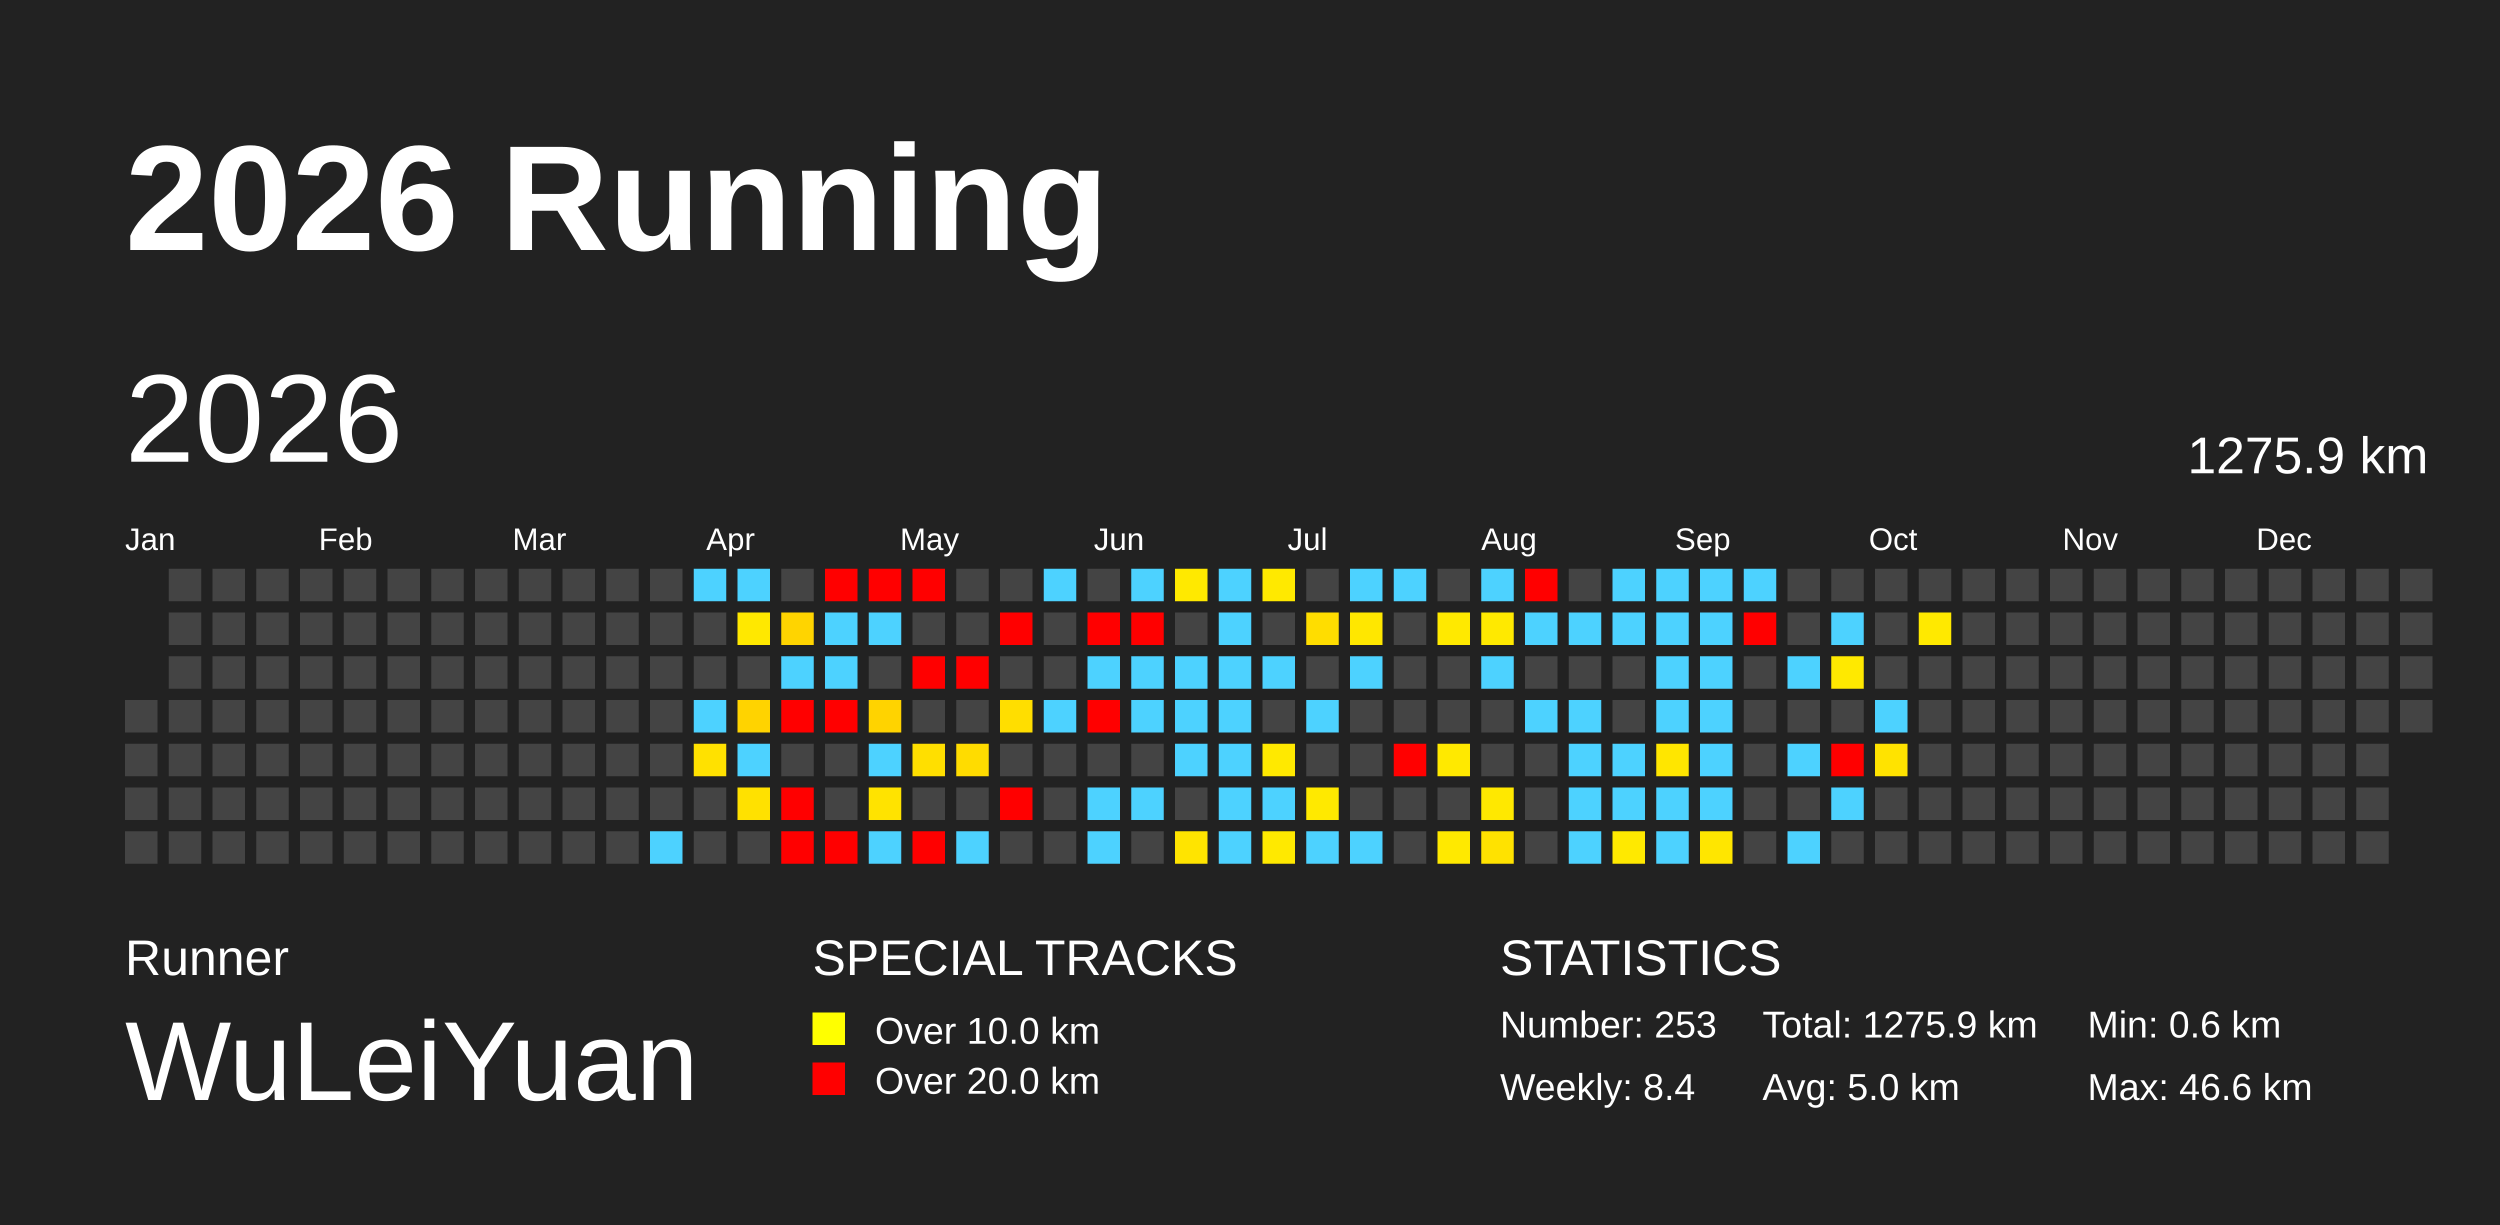
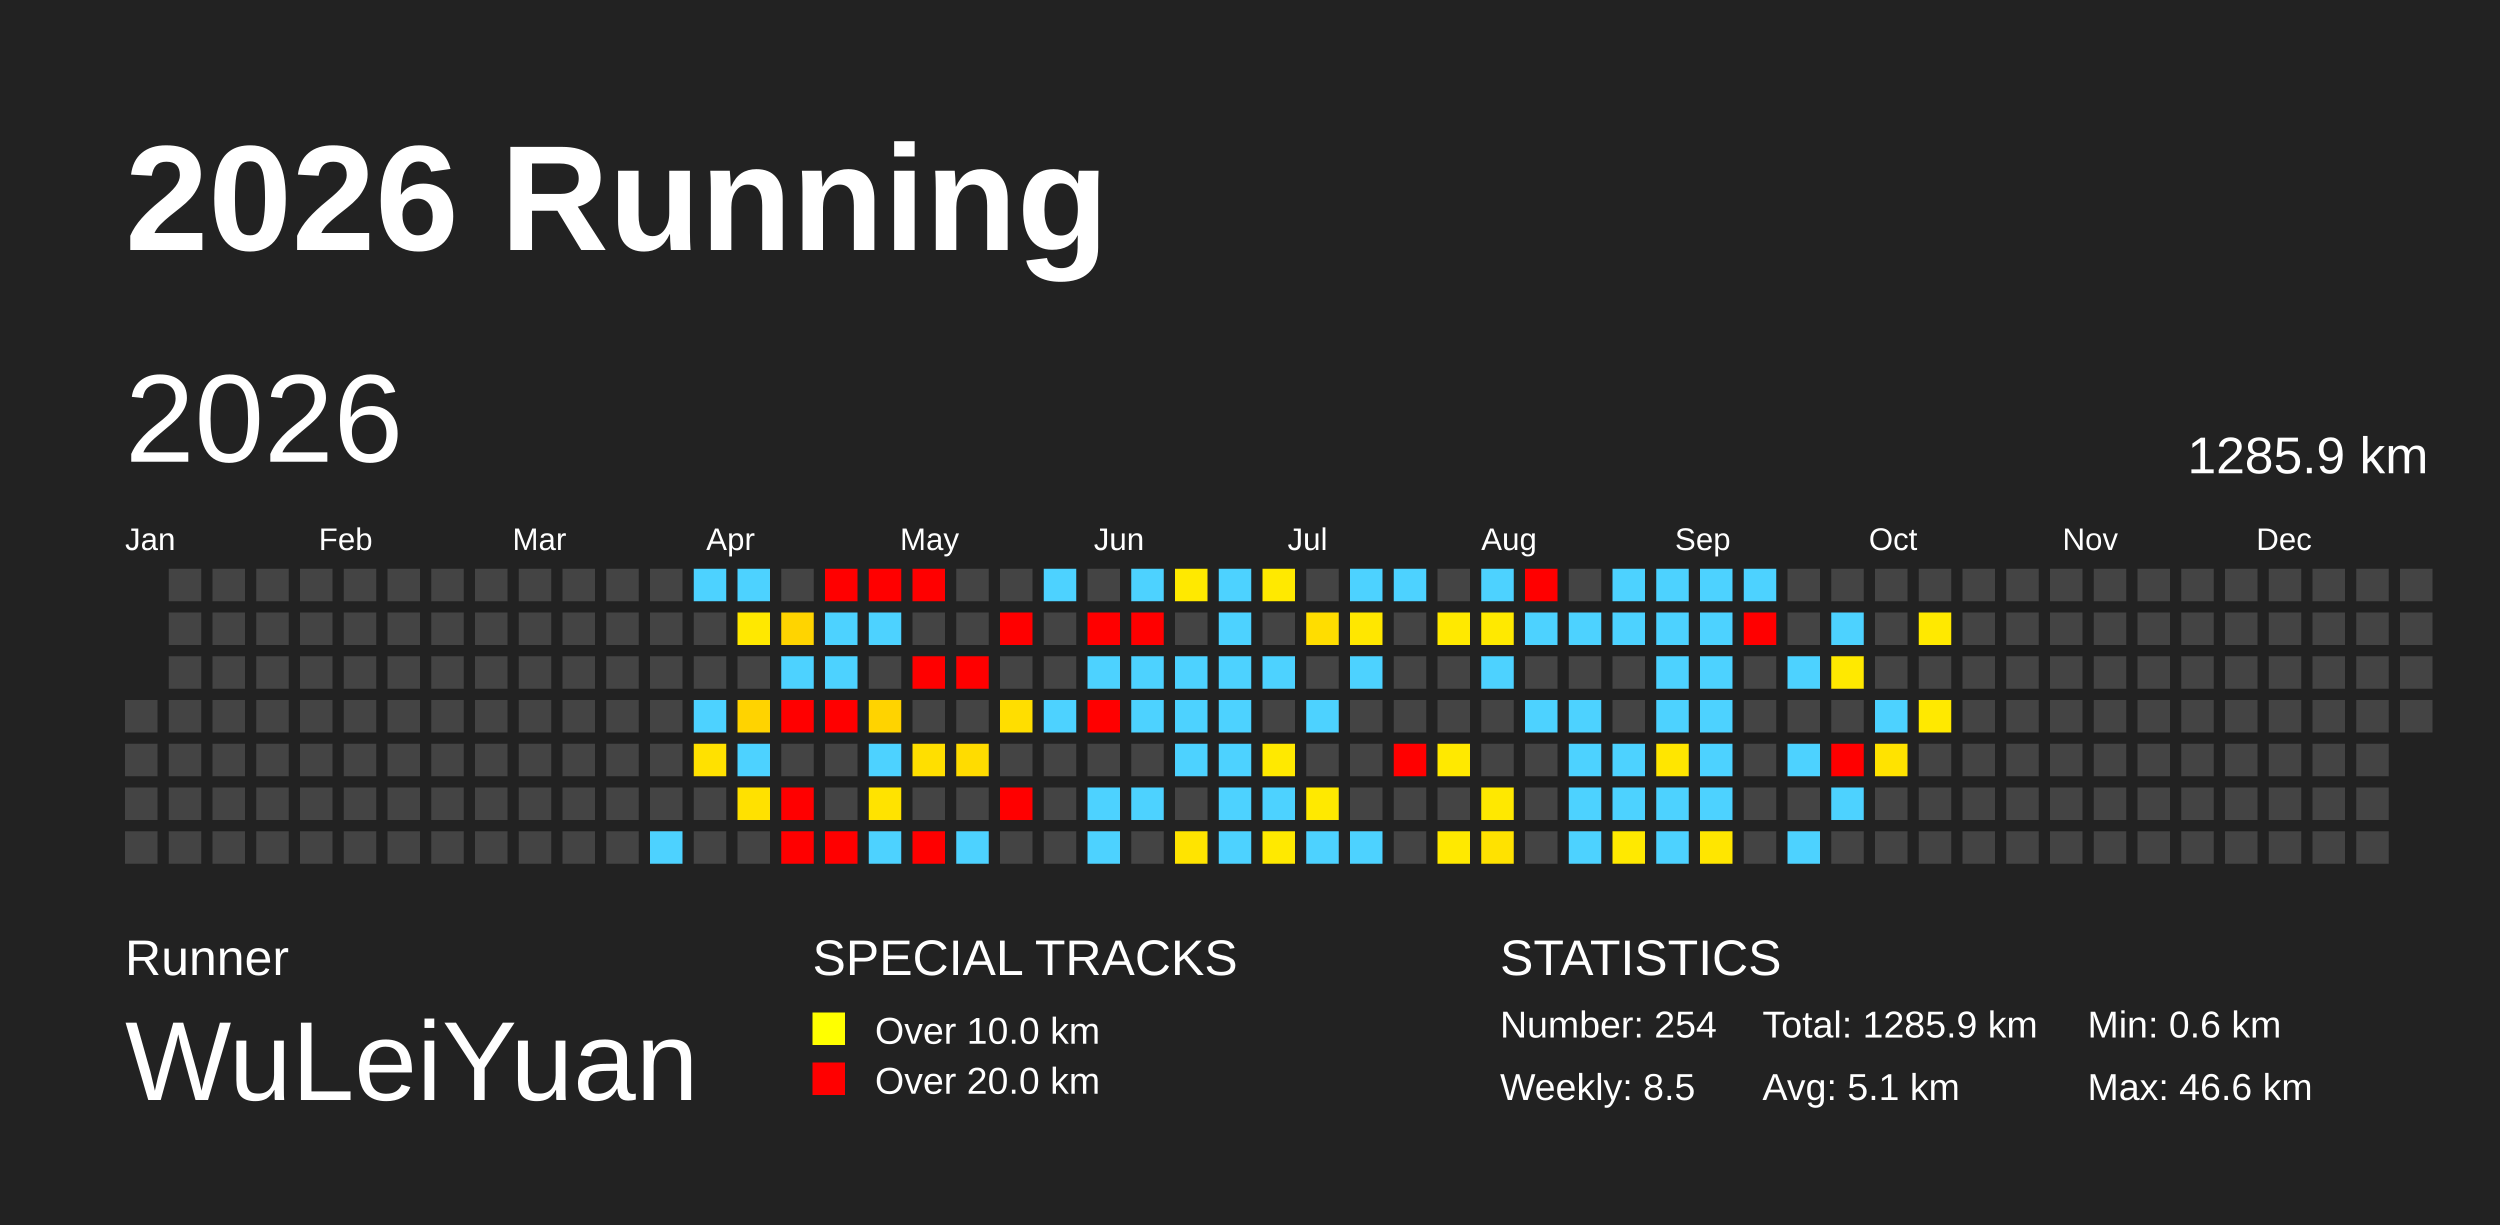
<svg xmlns="http://www.w3.org/2000/svg" baseProfile="full" height="98mm" version="1.1" viewBox="0,0,200,98" width="200mm">
  <defs />
  <rect fill="#222222" height="98" width="200" x="0" y="0" />
  <text fill="#FFFFFF" style="font-size:12px; font-family:Arial; font-weight:bold;" x="10" y="20">2026 Running</text>
  <text fill="#FFFFFF" style="font-size:4px; font-family:Arial" x="10" y="78">Runner</text>
  <text fill="#FFFFFF" style="font-size:9px; font-family:Arial" x="10" y="88">WuLeiYuan</text>
  <text fill="#FFFFFF" style="font-size:4px; font-family:Arial" x="65" y="78">SPECIAL TRACKS</text>
  <rect fill="yellow" height="2.6" width="2.6" x="65" y="81" />
  <text fill="#FFFFFF" style="font-size:3px; font-family:Arial" x="70" y="83.5">Over 10.0 km</text>
  <rect fill="red" height="2.6" width="2.6" x="65" y="85" />
  <text fill="#FFFFFF" style="font-size:3px; font-family:Arial" x="70" y="87.5">Over 20.0 km</text>
  <text fill="#FFFFFF" style="font-size:4px; font-family:Arial" x="120" y="78">STATISTICS</text>
-   <text fill="#FFFFFF" style="font-size:3px; font-family:Arial" x="120" y="83">Number: 253</text>
-   <text fill="#FFFFFF" style="font-size:3px; font-family:Arial" x="120" y="88">Weekly: 8.4</text>
-   <text fill="#FFFFFF" style="font-size:3px; font-family:Arial" x="141" y="83">Total: 1275.9 km</text>
-   <text fill="#FFFFFF" style="font-size:3px; font-family:Arial" x="141" y="88">Avg: 5.0 km</text>
+   <text fill="#FFFFFF" style="font-size:3px; font-family:Arial" x="120" y="83">Number: 254</text>
+   <text fill="#FFFFFF" style="font-size:3px; font-family:Arial" x="120" y="88">Weekly: 8.5</text>
+   <text fill="#FFFFFF" style="font-size:3px; font-family:Arial" x="141" y="83">Total: 1285.9 km</text>
+   <text fill="#FFFFFF" style="font-size:3px; font-family:Arial" x="141" y="88">Avg: 5.1 km</text>
  <text fill="#FFFFFF" style="font-size:3px; font-family:Arial" x="167" y="83">Min: 0.6 km</text>
  <text fill="#FFFFFF" style="font-size:3px; font-family:Arial" x="167" y="88">Max: 46.6 km</text>
  <text dominant-baseline="hanging" fill="#FFFFFF" style="font-size:10.0px; font-family:Arial;" x="10" y="30">2026</text>
-   <text dominant-baseline="hanging" fill="#FFFFFF" style="font-size:4.125px; font-family:Arial;" x="175" y="35">1275.9 km</text>
+   <text dominant-baseline="hanging" fill="#FFFFFF" style="font-size:4.125px; font-family:Arial;" x="175" y="35">1285.9 km</text>
  <text fill="#FFFFFF" style="font-size:2.5px; font-family:Arial" x="10.0" y="44">Jan</text>
  <text fill="#FFFFFF" style="font-size:2.5px; font-family:Arial" x="25.5" y="44">Feb</text>
  <text fill="#FFFFFF" style="font-size:2.5px; font-family:Arial" x="41.0" y="44">Mar</text>
  <text fill="#FFFFFF" style="font-size:2.5px; font-family:Arial" x="56.5" y="44">Apr</text>
  <text fill="#FFFFFF" style="font-size:2.5px; font-family:Arial" x="72.0" y="44">May</text>
  <text fill="#FFFFFF" style="font-size:2.5px; font-family:Arial" x="87.5" y="44">Jun</text>
  <text fill="#FFFFFF" style="font-size:2.5px; font-family:Arial" x="103.0" y="44">Jul</text>
  <text fill="#FFFFFF" style="font-size:2.5px; font-family:Arial" x="118.5" y="44">Aug</text>
  <text fill="#FFFFFF" style="font-size:2.5px; font-family:Arial" x="134.0" y="44">Sep</text>
  <text fill="#FFFFFF" style="font-size:2.5px; font-family:Arial" x="149.5" y="44">Oct</text>
  <text fill="#FFFFFF" style="font-size:2.5px; font-family:Arial" x="165.0" y="44">Nov</text>
  <text fill="#FFFFFF" style="font-size:2.5px; font-family:Arial" x="180.5" y="44">Dec</text>
  <rect fill="#444444" height="2.6" width="2.6" x="10.0" y="56.0" />
  <rect fill="#444444" height="2.6" width="2.6" x="10.0" y="59.5" />
  <rect fill="#444444" height="2.6" width="2.6" x="10.0" y="63.0" />
  <rect fill="#444444" height="2.6" width="2.6" x="10.0" y="66.5" />
  <rect fill="#444444" height="2.6" width="2.6" x="13.5" y="45.5" />
  <rect fill="#444444" height="2.6" width="2.6" x="13.5" y="49.0" />
  <rect fill="#444444" height="2.6" width="2.6" x="13.5" y="52.5" />
  <rect fill="#444444" height="2.6" width="2.6" x="13.5" y="56.0" />
  <rect fill="#444444" height="2.6" width="2.6" x="13.5" y="59.5" />
  <rect fill="#444444" height="2.6" width="2.6" x="13.5" y="63.0" />
  <rect fill="#444444" height="2.6" width="2.6" x="13.5" y="66.5" />
  <rect fill="#444444" height="2.6" width="2.6" x="17.0" y="45.5" />
  <rect fill="#444444" height="2.6" width="2.6" x="17.0" y="49.0" />
  <rect fill="#444444" height="2.6" width="2.6" x="17.0" y="52.5" />
  <rect fill="#444444" height="2.6" width="2.6" x="17.0" y="56.0" />
  <rect fill="#444444" height="2.6" width="2.6" x="17.0" y="59.5" />
  <rect fill="#444444" height="2.6" width="2.6" x="17.0" y="63.0" />
  <rect fill="#444444" height="2.6" width="2.6" x="17.0" y="66.5" />
  <rect fill="#444444" height="2.6" width="2.6" x="20.5" y="45.5" />
  <rect fill="#444444" height="2.6" width="2.6" x="20.5" y="49.0" />
  <rect fill="#444444" height="2.6" width="2.6" x="20.5" y="52.5" />
  <rect fill="#444444" height="2.6" width="2.6" x="20.5" y="56.0" />
  <rect fill="#444444" height="2.6" width="2.6" x="20.5" y="59.5" />
  <rect fill="#444444" height="2.6" width="2.6" x="20.5" y="63.0" />
  <rect fill="#444444" height="2.6" width="2.6" x="20.5" y="66.5" />
  <rect fill="#444444" height="2.6" width="2.6" x="24.0" y="45.5" />
  <rect fill="#444444" height="2.6" width="2.6" x="24.0" y="49.0" />
  <rect fill="#444444" height="2.6" width="2.6" x="24.0" y="52.5" />
  <rect fill="#444444" height="2.6" width="2.6" x="24.0" y="56.0" />
  <rect fill="#444444" height="2.6" width="2.6" x="24.0" y="59.5" />
  <rect fill="#444444" height="2.6" width="2.6" x="24.0" y="63.0" />
  <rect fill="#444444" height="2.6" width="2.6" x="24.0" y="66.5" />
  <rect fill="#444444" height="2.6" width="2.6" x="27.5" y="45.5" />
  <rect fill="#444444" height="2.6" width="2.6" x="27.5" y="49.0" />
  <rect fill="#444444" height="2.6" width="2.6" x="27.5" y="52.5" />
  <rect fill="#444444" height="2.6" width="2.6" x="27.5" y="56.0" />
  <rect fill="#444444" height="2.6" width="2.6" x="27.5" y="59.5" />
  <rect fill="#444444" height="2.6" width="2.6" x="27.5" y="63.0" />
  <rect fill="#444444" height="2.6" width="2.6" x="27.5" y="66.5" />
  <rect fill="#444444" height="2.6" width="2.6" x="31.0" y="45.5" />
  <rect fill="#444444" height="2.6" width="2.6" x="31.0" y="49.0" />
  <rect fill="#444444" height="2.6" width="2.6" x="31.0" y="52.5" />
  <rect fill="#444444" height="2.6" width="2.6" x="31.0" y="56.0" />
  <rect fill="#444444" height="2.6" width="2.6" x="31.0" y="59.5" />
  <rect fill="#444444" height="2.6" width="2.6" x="31.0" y="63.0" />
  <rect fill="#444444" height="2.6" width="2.6" x="31.0" y="66.5" />
  <rect fill="#444444" height="2.6" width="2.6" x="34.5" y="45.5" />
  <rect fill="#444444" height="2.6" width="2.6" x="34.5" y="49.0" />
  <rect fill="#444444" height="2.6" width="2.6" x="34.5" y="52.5" />
  <rect fill="#444444" height="2.6" width="2.6" x="34.5" y="56.0" />
  <rect fill="#444444" height="2.6" width="2.6" x="34.5" y="59.5" />
  <rect fill="#444444" height="2.6" width="2.6" x="34.5" y="63.0" />
  <rect fill="#444444" height="2.6" width="2.6" x="34.5" y="66.5" />
  <rect fill="#444444" height="2.6" width="2.6" x="38.0" y="45.5" />
  <rect fill="#444444" height="2.6" width="2.6" x="38.0" y="49.0" />
  <rect fill="#444444" height="2.6" width="2.6" x="38.0" y="52.5" />
  <rect fill="#444444" height="2.6" width="2.6" x="38.0" y="56.0" />
  <rect fill="#444444" height="2.6" width="2.6" x="38.0" y="59.5" />
  <rect fill="#444444" height="2.6" width="2.6" x="38.0" y="63.0" />
  <rect fill="#444444" height="2.6" width="2.6" x="38.0" y="66.5" />
  <rect fill="#444444" height="2.6" width="2.6" x="41.5" y="45.5" />
  <rect fill="#444444" height="2.6" width="2.6" x="41.5" y="49.0" />
  <rect fill="#444444" height="2.6" width="2.6" x="41.5" y="52.5" />
  <rect fill="#444444" height="2.6" width="2.6" x="41.5" y="56.0" />
  <rect fill="#444444" height="2.6" width="2.6" x="41.5" y="59.5" />
  <rect fill="#444444" height="2.6" width="2.6" x="41.5" y="63.0" />
  <rect fill="#444444" height="2.6" width="2.6" x="41.5" y="66.5" />
  <rect fill="#444444" height="2.6" width="2.6" x="45.0" y="45.5" />
  <rect fill="#444444" height="2.6" width="2.6" x="45.0" y="49.0" />
  <rect fill="#444444" height="2.6" width="2.6" x="45.0" y="52.5" />
  <rect fill="#444444" height="2.6" width="2.6" x="45.0" y="56.0" />
  <rect fill="#444444" height="2.6" width="2.6" x="45.0" y="59.5" />
  <rect fill="#444444" height="2.6" width="2.6" x="45.0" y="63.0" />
  <rect fill="#444444" height="2.6" width="2.6" x="45.0" y="66.5" />
  <rect fill="#444444" height="2.6" width="2.6" x="48.5" y="45.5" />
  <rect fill="#444444" height="2.6" width="2.6" x="48.5" y="49.0" />
  <rect fill="#444444" height="2.6" width="2.6" x="48.5" y="52.5" />
  <rect fill="#444444" height="2.6" width="2.6" x="48.5" y="56.0" />
  <rect fill="#444444" height="2.6" width="2.6" x="48.5" y="59.5" />
  <rect fill="#444444" height="2.6" width="2.6" x="48.5" y="63.0" />
  <rect fill="#444444" height="2.6" width="2.6" x="48.5" y="66.5" />
  <rect fill="#444444" height="2.6" width="2.6" x="52.0" y="45.5" />
  <rect fill="#444444" height="2.6" width="2.6" x="52.0" y="49.0" />
  <rect fill="#444444" height="2.6" width="2.6" x="52.0" y="52.5" />
  <rect fill="#444444" height="2.6" width="2.6" x="52.0" y="56.0" />
  <rect fill="#444444" height="2.6" width="2.6" x="52.0" y="59.5" />
  <rect fill="#444444" height="2.6" width="2.6" x="52.0" y="63.0" />
  <rect fill="#4dd2ff" height="2.6" width="2.6" x="52.0" y="66.5" />
  <rect fill="#4dd2ff" height="2.6" width="2.6" x="55.5" y="45.5" />
  <rect fill="#444444" height="2.6" width="2.6" x="55.5" y="49.0" />
  <rect fill="#444444" height="2.6" width="2.6" x="55.5" y="52.5" />
  <rect fill="#4dd2ff" height="2.6" width="2.6" x="55.5" y="56.0" />
  <rect fill="#ffe100" height="2.6" width="2.6" x="55.5" y="59.5" />
  <rect fill="#444444" height="2.6" width="2.6" x="55.5" y="63.0" />
  <rect fill="#444444" height="2.6" width="2.6" x="55.5" y="66.5" />
  <rect fill="#4dd2ff" height="2.6" width="2.6" x="59.0" y="45.5" />
  <rect fill="#ffe800" height="2.6" width="2.6" x="59.0" y="49.0" />
  <rect fill="#444444" height="2.6" width="2.6" x="59.0" y="52.5" />
  <rect fill="#ffd300" height="2.6" width="2.6" x="59.0" y="56.0" />
  <rect fill="#4dd2ff" height="2.6" width="2.6" x="59.0" y="59.5" />
  <rect fill="#ffe100" height="2.6" width="2.6" x="59.0" y="63.0" />
  <rect fill="#444444" height="2.6" width="2.6" x="59.0" y="66.5" />
  <rect fill="#444444" height="2.6" width="2.6" x="62.5" y="45.5" />
  <rect fill="#ffd400" height="2.6" width="2.6" x="62.5" y="49.0" />
  <rect fill="#4dd2ff" height="2.6" width="2.6" x="62.5" y="52.5" />
  <rect fill="red" height="2.6" width="2.6" x="62.5" y="56.0" />
  <rect fill="#444444" height="2.6" width="2.6" x="62.5" y="59.5" />
  <rect fill="red" height="2.6" width="2.6" x="62.5" y="63.0" />
  <rect fill="red" height="2.6" width="2.6" x="62.5" y="66.5" />
  <rect fill="red" height="2.6" width="2.6" x="66.0" y="45.5" />
  <rect fill="#4dd2ff" height="2.6" width="2.6" x="66.0" y="49.0" />
  <rect fill="#4dd2ff" height="2.6" width="2.6" x="66.0" y="52.5" />
  <rect fill="red" height="2.6" width="2.6" x="66.0" y="56.0" />
  <rect fill="#444444" height="2.6" width="2.6" x="66.0" y="59.5" />
  <rect fill="#444444" height="2.6" width="2.6" x="66.0" y="63.0" />
  <rect fill="red" height="2.6" width="2.6" x="66.0" y="66.5" />
  <rect fill="red" height="2.6" width="2.6" x="69.5" y="45.5" />
  <rect fill="#4dd2ff" height="2.6" width="2.6" x="69.5" y="49.0" />
  <rect fill="#444444" height="2.6" width="2.6" x="69.5" y="52.5" />
  <rect fill="#ffd300" height="2.6" width="2.6" x="69.5" y="56.0" />
  <rect fill="#4dd2ff" height="2.6" width="2.6" x="69.5" y="59.5" />
  <rect fill="#ffe300" height="2.6" width="2.6" x="69.5" y="63.0" />
  <rect fill="#4dd2ff" height="2.6" width="2.6" x="69.5" y="66.5" />
  <rect fill="red" height="2.6" width="2.6" x="73.0" y="45.5" />
  <rect fill="#444444" height="2.6" width="2.6" x="73.0" y="49.0" />
  <rect fill="red" height="2.6" width="2.6" x="73.0" y="52.5" />
  <rect fill="#444444" height="2.6" width="2.6" x="73.0" y="56.0" />
  <rect fill="#ffdf00" height="2.6" width="2.6" x="73.0" y="59.5" />
  <rect fill="#444444" height="2.6" width="2.6" x="73.0" y="63.0" />
  <rect fill="red" height="2.6" width="2.6" x="73.0" y="66.5" />
  <rect fill="#444444" height="2.6" width="2.6" x="76.5" y="45.5" />
  <rect fill="#444444" height="2.6" width="2.6" x="76.5" y="49.0" />
  <rect fill="red" height="2.6" width="2.6" x="76.5" y="52.5" />
  <rect fill="#444444" height="2.6" width="2.6" x="76.5" y="56.0" />
  <rect fill="#ffdc00" height="2.6" width="2.6" x="76.5" y="59.5" />
  <rect fill="#444444" height="2.6" width="2.6" x="76.5" y="63.0" />
  <rect fill="#4dd2ff" height="2.6" width="2.6" x="76.5" y="66.5" />
  <rect fill="#444444" height="2.6" width="2.6" x="80.0" y="45.5" />
  <rect fill="red" height="2.6" width="2.6" x="80.0" y="49.0" />
  <rect fill="#444444" height="2.6" width="2.6" x="80.0" y="52.5" />
  <rect fill="#ffde00" height="2.6" width="2.6" x="80.0" y="56.0" />
  <rect fill="#444444" height="2.6" width="2.6" x="80.0" y="59.5" />
  <rect fill="red" height="2.6" width="2.6" x="80.0" y="63.0" />
  <rect fill="#444444" height="2.6" width="2.6" x="80.0" y="66.5" />
  <rect fill="#4dd2ff" height="2.6" width="2.6" x="83.5" y="45.5" />
  <rect fill="#444444" height="2.6" width="2.6" x="83.5" y="49.0" />
  <rect fill="#444444" height="2.6" width="2.6" x="83.5" y="52.5" />
  <rect fill="#4dd2ff" height="2.6" width="2.6" x="83.5" y="56.0" />
  <rect fill="#444444" height="2.6" width="2.6" x="83.5" y="59.5" />
  <rect fill="#444444" height="2.6" width="2.6" x="83.5" y="63.0" />
  <rect fill="#444444" height="2.6" width="2.6" x="83.5" y="66.5" />
  <rect fill="#444444" height="2.6" width="2.6" x="87.0" y="45.5" />
  <rect fill="red" height="2.6" width="2.6" x="87.0" y="49.0" />
  <rect fill="#4dd2ff" height="2.6" width="2.6" x="87.0" y="52.5" />
  <rect fill="red" height="2.6" width="2.6" x="87.0" y="56.0" />
  <rect fill="#444444" height="2.6" width="2.6" x="87.0" y="59.5" />
  <rect fill="#4dd2ff" height="2.6" width="2.6" x="87.0" y="63.0" />
  <rect fill="#4dd2ff" height="2.6" width="2.6" x="87.0" y="66.5" />
  <rect fill="#4dd2ff" height="2.6" width="2.6" x="90.5" y="45.5" />
  <rect fill="red" height="2.6" width="2.6" x="90.5" y="49.0" />
  <rect fill="#4dd2ff" height="2.6" width="2.6" x="90.5" y="52.5" />
  <rect fill="#4dd2ff" height="2.6" width="2.6" x="90.5" y="56.0" />
  <rect fill="#444444" height="2.6" width="2.6" x="90.5" y="59.5" />
  <rect fill="#4dd2ff" height="2.6" width="2.6" x="90.5" y="63.0" />
  <rect fill="#444444" height="2.6" width="2.6" x="90.5" y="66.5" />
  <rect fill="#ffe900" height="2.6" width="2.6" x="94.0" y="45.5" />
  <rect fill="#444444" height="2.6" width="2.6" x="94.0" y="49.0" />
  <rect fill="#4dd2ff" height="2.6" width="2.6" x="94.0" y="52.5" />
  <rect fill="#4dd2ff" height="2.6" width="2.6" x="94.0" y="56.0" />
  <rect fill="#4dd2ff" height="2.6" width="2.6" x="94.0" y="59.5" />
  <rect fill="#444444" height="2.6" width="2.6" x="94.0" y="63.0" />
  <rect fill="#ffe400" height="2.6" width="2.6" x="94.0" y="66.5" />
  <rect fill="#4dd2ff" height="2.6" width="2.6" x="97.5" y="45.5" />
  <rect fill="#4dd2ff" height="2.6" width="2.6" x="97.5" y="49.0" />
  <rect fill="#4dd2ff" height="2.6" width="2.6" x="97.5" y="52.5" />
  <rect fill="#4dd2ff" height="2.6" width="2.6" x="97.5" y="56.0" />
  <rect fill="#4dd2ff" height="2.6" width="2.6" x="97.5" y="59.5" />
  <rect fill="#4dd2ff" height="2.6" width="2.6" x="97.5" y="63.0" />
  <rect fill="#4dd2ff" height="2.6" width="2.6" x="97.5" y="66.5" />
  <rect fill="#ffe900" height="2.6" width="2.6" x="101.0" y="45.5" />
  <rect fill="#444444" height="2.6" width="2.6" x="101.0" y="49.0" />
  <rect fill="#4dd2ff" height="2.6" width="2.6" x="101.0" y="52.5" />
  <rect fill="#444444" height="2.6" width="2.6" x="101.0" y="56.0" />
  <rect fill="#ffe900" height="2.6" width="2.6" x="101.0" y="59.5" />
  <rect fill="#4dd2ff" height="2.6" width="2.6" x="101.0" y="63.0" />
  <rect fill="#ffe900" height="2.6" width="2.6" x="101.0" y="66.5" />
  <rect fill="#444444" height="2.6" width="2.6" x="104.5" y="45.5" />
  <rect fill="#ffdd00" height="2.6" width="2.6" x="104.5" y="49.0" />
  <rect fill="#444444" height="2.6" width="2.6" x="104.5" y="52.5" />
  <rect fill="#4dd2ff" height="2.6" width="2.6" x="104.5" y="56.0" />
  <rect fill="#444444" height="2.6" width="2.6" x="104.5" y="59.5" />
  <rect fill="#ffe900" height="2.6" width="2.6" x="104.5" y="63.0" />
  <rect fill="#4dd2ff" height="2.6" width="2.6" x="104.5" y="66.5" />
  <rect fill="#4dd2ff" height="2.6" width="2.6" x="108.0" y="45.5" />
  <rect fill="#ffe700" height="2.6" width="2.6" x="108.0" y="49.0" />
  <rect fill="#4dd2ff" height="2.6" width="2.6" x="108.0" y="52.5" />
  <rect fill="#444444" height="2.6" width="2.6" x="108.0" y="56.0" />
  <rect fill="#444444" height="2.6" width="2.6" x="108.0" y="59.5" />
  <rect fill="#444444" height="2.6" width="2.6" x="108.0" y="63.0" />
  <rect fill="#4dd2ff" height="2.6" width="2.6" x="108.0" y="66.5" />
  <rect fill="#4dd2ff" height="2.6" width="2.6" x="111.5" y="45.5" />
  <rect fill="#444444" height="2.6" width="2.6" x="111.5" y="49.0" />
  <rect fill="#444444" height="2.6" width="2.6" x="111.5" y="52.5" />
  <rect fill="#444444" height="2.6" width="2.6" x="111.5" y="56.0" />
  <rect fill="red" height="2.6" width="2.6" x="111.5" y="59.5" />
  <rect fill="#444444" height="2.6" width="2.6" x="111.5" y="63.0" />
  <rect fill="#444444" height="2.6" width="2.6" x="111.5" y="66.5" />
  <rect fill="#444444" height="2.6" width="2.6" x="115.0" y="45.5" />
  <rect fill="#ffe900" height="2.6" width="2.6" x="115.0" y="49.0" />
  <rect fill="#444444" height="2.6" width="2.6" x="115.0" y="52.5" />
  <rect fill="#444444" height="2.6" width="2.6" x="115.0" y="56.0" />
  <rect fill="#ffe900" height="2.6" width="2.6" x="115.0" y="59.5" />
  <rect fill="#444444" height="2.6" width="2.6" x="115.0" y="63.0" />
  <rect fill="#ffe900" height="2.6" width="2.6" x="115.0" y="66.5" />
  <rect fill="#4dd2ff" height="2.6" width="2.6" x="118.5" y="45.5" />
  <rect fill="#ffe900" height="2.6" width="2.6" x="118.5" y="49.0" />
  <rect fill="#4dd2ff" height="2.6" width="2.6" x="118.5" y="52.5" />
  <rect fill="#444444" height="2.6" width="2.6" x="118.5" y="56.0" />
  <rect fill="#444444" height="2.6" width="2.6" x="118.5" y="59.5" />
  <rect fill="#ffe800" height="2.6" width="2.6" x="118.5" y="63.0" />
  <rect fill="#ffe200" height="2.6" width="2.6" x="118.5" y="66.5" />
  <rect fill="red" height="2.6" width="2.6" x="122.0" y="45.5" />
  <rect fill="#4dd2ff" height="2.6" width="2.6" x="122.0" y="49.0" />
  <rect fill="#444444" height="2.6" width="2.6" x="122.0" y="52.5" />
  <rect fill="#4dd2ff" height="2.6" width="2.6" x="122.0" y="56.0" />
  <rect fill="#444444" height="2.6" width="2.6" x="122.0" y="59.5" />
  <rect fill="#444444" height="2.6" width="2.6" x="122.0" y="63.0" />
  <rect fill="#444444" height="2.6" width="2.6" x="122.0" y="66.5" />
  <rect fill="#444444" height="2.6" width="2.6" x="125.5" y="45.5" />
  <rect fill="#4dd2ff" height="2.6" width="2.6" x="125.5" y="49.0" />
  <rect fill="#444444" height="2.6" width="2.6" x="125.5" y="52.5" />
  <rect fill="#4dd2ff" height="2.6" width="2.6" x="125.5" y="56.0" />
  <rect fill="#4dd2ff" height="2.6" width="2.6" x="125.5" y="59.5" />
  <rect fill="#4dd2ff" height="2.6" width="2.6" x="125.5" y="63.0" />
  <rect fill="#4dd2ff" height="2.6" width="2.6" x="125.5" y="66.5" />
  <rect fill="#4dd2ff" height="2.6" width="2.6" x="129.0" y="45.5" />
  <rect fill="#4dd2ff" height="2.6" width="2.6" x="129.0" y="49.0" />
  <rect fill="#444444" height="2.6" width="2.6" x="129.0" y="52.5" />
  <rect fill="#444444" height="2.6" width="2.6" x="129.0" y="56.0" />
  <rect fill="#4dd2ff" height="2.6" width="2.6" x="129.0" y="59.5" />
  <rect fill="#4dd2ff" height="2.6" width="2.6" x="129.0" y="63.0" />
  <rect fill="#ffe900" height="2.6" width="2.6" x="129.0" y="66.5" />
  <rect fill="#4dd2ff" height="2.6" width="2.6" x="132.5" y="45.5" />
  <rect fill="#4dd2ff" height="2.6" width="2.6" x="132.5" y="49.0" />
  <rect fill="#4dd2ff" height="2.6" width="2.6" x="132.5" y="52.5" />
  <rect fill="#4dd2ff" height="2.6" width="2.6" x="132.5" y="56.0" />
  <rect fill="#ffe600" height="2.6" width="2.6" x="132.5" y="59.5" />
  <rect fill="#4dd2ff" height="2.6" width="2.6" x="132.5" y="63.0" />
  <rect fill="#4dd2ff" height="2.6" width="2.6" x="132.5" y="66.5" />
  <rect fill="#4dd2ff" height="2.6" width="2.6" x="136.0" y="45.5" />
  <rect fill="#4dd2ff" height="2.6" width="2.6" x="136.0" y="49.0" />
  <rect fill="#4dd2ff" height="2.6" width="2.6" x="136.0" y="52.5" />
  <rect fill="#4dd2ff" height="2.6" width="2.6" x="136.0" y="56.0" />
  <rect fill="#4dd2ff" height="2.6" width="2.6" x="136.0" y="59.5" />
  <rect fill="#4dd2ff" height="2.6" width="2.6" x="136.0" y="63.0" />
  <rect fill="#ffe600" height="2.6" width="2.6" x="136.0" y="66.5" />
  <rect fill="#4dd2ff" height="2.6" width="2.6" x="139.5" y="45.5" />
  <rect fill="red" height="2.6" width="2.6" x="139.5" y="49.0" />
  <rect fill="#444444" height="2.6" width="2.6" x="139.5" y="52.5" />
  <rect fill="#444444" height="2.6" width="2.6" x="139.5" y="56.0" />
  <rect fill="#444444" height="2.6" width="2.6" x="139.5" y="59.5" />
  <rect fill="#444444" height="2.6" width="2.6" x="139.5" y="63.0" />
  <rect fill="#444444" height="2.6" width="2.6" x="139.5" y="66.5" />
  <rect fill="#444444" height="2.6" width="2.6" x="143.0" y="45.5" />
  <rect fill="#444444" height="2.6" width="2.6" x="143.0" y="49.0" />
  <rect fill="#4dd2ff" height="2.6" width="2.6" x="143.0" y="52.5" />
  <rect fill="#444444" height="2.6" width="2.6" x="143.0" y="56.0" />
  <rect fill="#4dd2ff" height="2.6" width="2.6" x="143.0" y="59.5" />
  <rect fill="#444444" height="2.6" width="2.6" x="143.0" y="63.0" />
  <rect fill="#4dd2ff" height="2.6" width="2.6" x="143.0" y="66.5" />
  <rect fill="#444444" height="2.6" width="2.6" x="146.5" y="45.5" />
  <rect fill="#4dd2ff" height="2.6" width="2.6" x="146.5" y="49.0" />
  <rect fill="#ffe900" height="2.6" width="2.6" x="146.5" y="52.5" />
  <rect fill="#444444" height="2.6" width="2.6" x="146.5" y="56.0" />
  <rect fill="red" height="2.6" width="2.6" x="146.5" y="59.5" />
  <rect fill="#4dd2ff" height="2.6" width="2.6" x="146.5" y="63.0" />
  <rect fill="#444444" height="2.6" width="2.6" x="146.5" y="66.5" />
  <rect fill="#444444" height="2.6" width="2.6" x="150.0" y="45.5" />
  <rect fill="#444444" height="2.6" width="2.6" x="150.0" y="49.0" />
  <rect fill="#444444" height="2.6" width="2.6" x="150.0" y="52.5" />
  <rect fill="#4dd2ff" height="2.6" width="2.6" x="150.0" y="56.0" />
  <rect fill="#ffe300" height="2.6" width="2.6" x="150.0" y="59.5" />
  <rect fill="#444444" height="2.6" width="2.6" x="150.0" y="63.0" />
  <rect fill="#444444" height="2.6" width="2.6" x="150.0" y="66.5" />
  <rect fill="#444444" height="2.6" width="2.6" x="153.5" y="45.5" />
  <rect fill="#ffe900" height="2.6" width="2.6" x="153.5" y="49.0" />
  <rect fill="#444444" height="2.6" width="2.6" x="153.5" y="52.5" />
-   <rect fill="#444444" height="2.6" width="2.6" x="153.5" y="56.0" />
+   <rect fill="#ffe900" height="2.6" width="2.6" x="153.5" y="56.0" />
  <rect fill="#444444" height="2.6" width="2.6" x="153.5" y="59.5" />
  <rect fill="#444444" height="2.6" width="2.6" x="153.5" y="63.0" />
  <rect fill="#444444" height="2.6" width="2.6" x="153.5" y="66.5" />
  <rect fill="#444444" height="2.6" width="2.6" x="157.0" y="45.5" />
  <rect fill="#444444" height="2.6" width="2.6" x="157.0" y="49.0" />
  <rect fill="#444444" height="2.6" width="2.6" x="157.0" y="52.5" />
  <rect fill="#444444" height="2.6" width="2.6" x="157.0" y="56.0" />
  <rect fill="#444444" height="2.6" width="2.6" x="157.0" y="59.5" />
  <rect fill="#444444" height="2.6" width="2.6" x="157.0" y="63.0" />
  <rect fill="#444444" height="2.6" width="2.6" x="157.0" y="66.5" />
  <rect fill="#444444" height="2.6" width="2.6" x="160.5" y="45.5" />
  <rect fill="#444444" height="2.6" width="2.6" x="160.5" y="49.0" />
  <rect fill="#444444" height="2.6" width="2.6" x="160.5" y="52.5" />
  <rect fill="#444444" height="2.6" width="2.6" x="160.5" y="56.0" />
  <rect fill="#444444" height="2.6" width="2.6" x="160.5" y="59.5" />
  <rect fill="#444444" height="2.6" width="2.6" x="160.5" y="63.0" />
  <rect fill="#444444" height="2.6" width="2.6" x="160.5" y="66.5" />
  <rect fill="#444444" height="2.6" width="2.6" x="164.0" y="45.5" />
  <rect fill="#444444" height="2.6" width="2.6" x="164.0" y="49.0" />
  <rect fill="#444444" height="2.6" width="2.6" x="164.0" y="52.5" />
  <rect fill="#444444" height="2.6" width="2.6" x="164.0" y="56.0" />
  <rect fill="#444444" height="2.6" width="2.6" x="164.0" y="59.5" />
  <rect fill="#444444" height="2.6" width="2.6" x="164.0" y="63.0" />
  <rect fill="#444444" height="2.6" width="2.6" x="164.0" y="66.5" />
  <rect fill="#444444" height="2.6" width="2.6" x="167.5" y="45.5" />
  <rect fill="#444444" height="2.6" width="2.6" x="167.5" y="49.0" />
  <rect fill="#444444" height="2.6" width="2.6" x="167.5" y="52.5" />
  <rect fill="#444444" height="2.6" width="2.6" x="167.5" y="56.0" />
  <rect fill="#444444" height="2.6" width="2.6" x="167.5" y="59.5" />
  <rect fill="#444444" height="2.6" width="2.6" x="167.5" y="63.0" />
  <rect fill="#444444" height="2.6" width="2.6" x="167.5" y="66.5" />
  <rect fill="#444444" height="2.6" width="2.6" x="171.0" y="45.5" />
  <rect fill="#444444" height="2.6" width="2.6" x="171.0" y="49.0" />
  <rect fill="#444444" height="2.6" width="2.6" x="171.0" y="52.5" />
  <rect fill="#444444" height="2.6" width="2.6" x="171.0" y="56.0" />
  <rect fill="#444444" height="2.6" width="2.6" x="171.0" y="59.5" />
  <rect fill="#444444" height="2.6" width="2.6" x="171.0" y="63.0" />
  <rect fill="#444444" height="2.6" width="2.6" x="171.0" y="66.5" />
  <rect fill="#444444" height="2.6" width="2.6" x="174.5" y="45.5" />
  <rect fill="#444444" height="2.6" width="2.6" x="174.5" y="49.0" />
  <rect fill="#444444" height="2.6" width="2.6" x="174.5" y="52.5" />
  <rect fill="#444444" height="2.6" width="2.6" x="174.5" y="56.0" />
  <rect fill="#444444" height="2.6" width="2.6" x="174.5" y="59.5" />
  <rect fill="#444444" height="2.6" width="2.6" x="174.5" y="63.0" />
  <rect fill="#444444" height="2.6" width="2.6" x="174.5" y="66.5" />
  <rect fill="#444444" height="2.6" width="2.6" x="178.0" y="45.5" />
  <rect fill="#444444" height="2.6" width="2.6" x="178.0" y="49.0" />
  <rect fill="#444444" height="2.6" width="2.6" x="178.0" y="52.5" />
  <rect fill="#444444" height="2.6" width="2.6" x="178.0" y="56.0" />
  <rect fill="#444444" height="2.6" width="2.6" x="178.0" y="59.5" />
  <rect fill="#444444" height="2.6" width="2.6" x="178.0" y="63.0" />
  <rect fill="#444444" height="2.6" width="2.6" x="178.0" y="66.5" />
  <rect fill="#444444" height="2.6" width="2.6" x="181.5" y="45.5" />
  <rect fill="#444444" height="2.6" width="2.6" x="181.5" y="49.0" />
  <rect fill="#444444" height="2.6" width="2.6" x="181.5" y="52.5" />
  <rect fill="#444444" height="2.6" width="2.6" x="181.5" y="56.0" />
  <rect fill="#444444" height="2.6" width="2.6" x="181.5" y="59.5" />
  <rect fill="#444444" height="2.6" width="2.6" x="181.5" y="63.0" />
  <rect fill="#444444" height="2.6" width="2.6" x="181.5" y="66.5" />
  <rect fill="#444444" height="2.6" width="2.6" x="185.0" y="45.5" />
  <rect fill="#444444" height="2.6" width="2.6" x="185.0" y="49.0" />
  <rect fill="#444444" height="2.6" width="2.6" x="185.0" y="52.5" />
  <rect fill="#444444" height="2.6" width="2.6" x="185.0" y="56.0" />
  <rect fill="#444444" height="2.6" width="2.6" x="185.0" y="59.5" />
  <rect fill="#444444" height="2.6" width="2.6" x="185.0" y="63.0" />
  <rect fill="#444444" height="2.6" width="2.6" x="185.0" y="66.5" />
  <rect fill="#444444" height="2.6" width="2.6" x="188.5" y="45.5" />
  <rect fill="#444444" height="2.6" width="2.6" x="188.5" y="49.0" />
  <rect fill="#444444" height="2.6" width="2.6" x="188.5" y="52.5" />
  <rect fill="#444444" height="2.6" width="2.6" x="188.5" y="56.0" />
  <rect fill="#444444" height="2.6" width="2.6" x="188.5" y="59.5" />
  <rect fill="#444444" height="2.6" width="2.6" x="188.5" y="63.0" />
  <rect fill="#444444" height="2.6" width="2.6" x="188.5" y="66.5" />
  <rect fill="#444444" height="2.6" width="2.6" x="192.0" y="45.5" />
  <rect fill="#444444" height="2.6" width="2.6" x="192.0" y="49.0" />
  <rect fill="#444444" height="2.6" width="2.6" x="192.0" y="52.5" />
  <rect fill="#444444" height="2.6" width="2.6" x="192.0" y="56.0" />
</svg>
